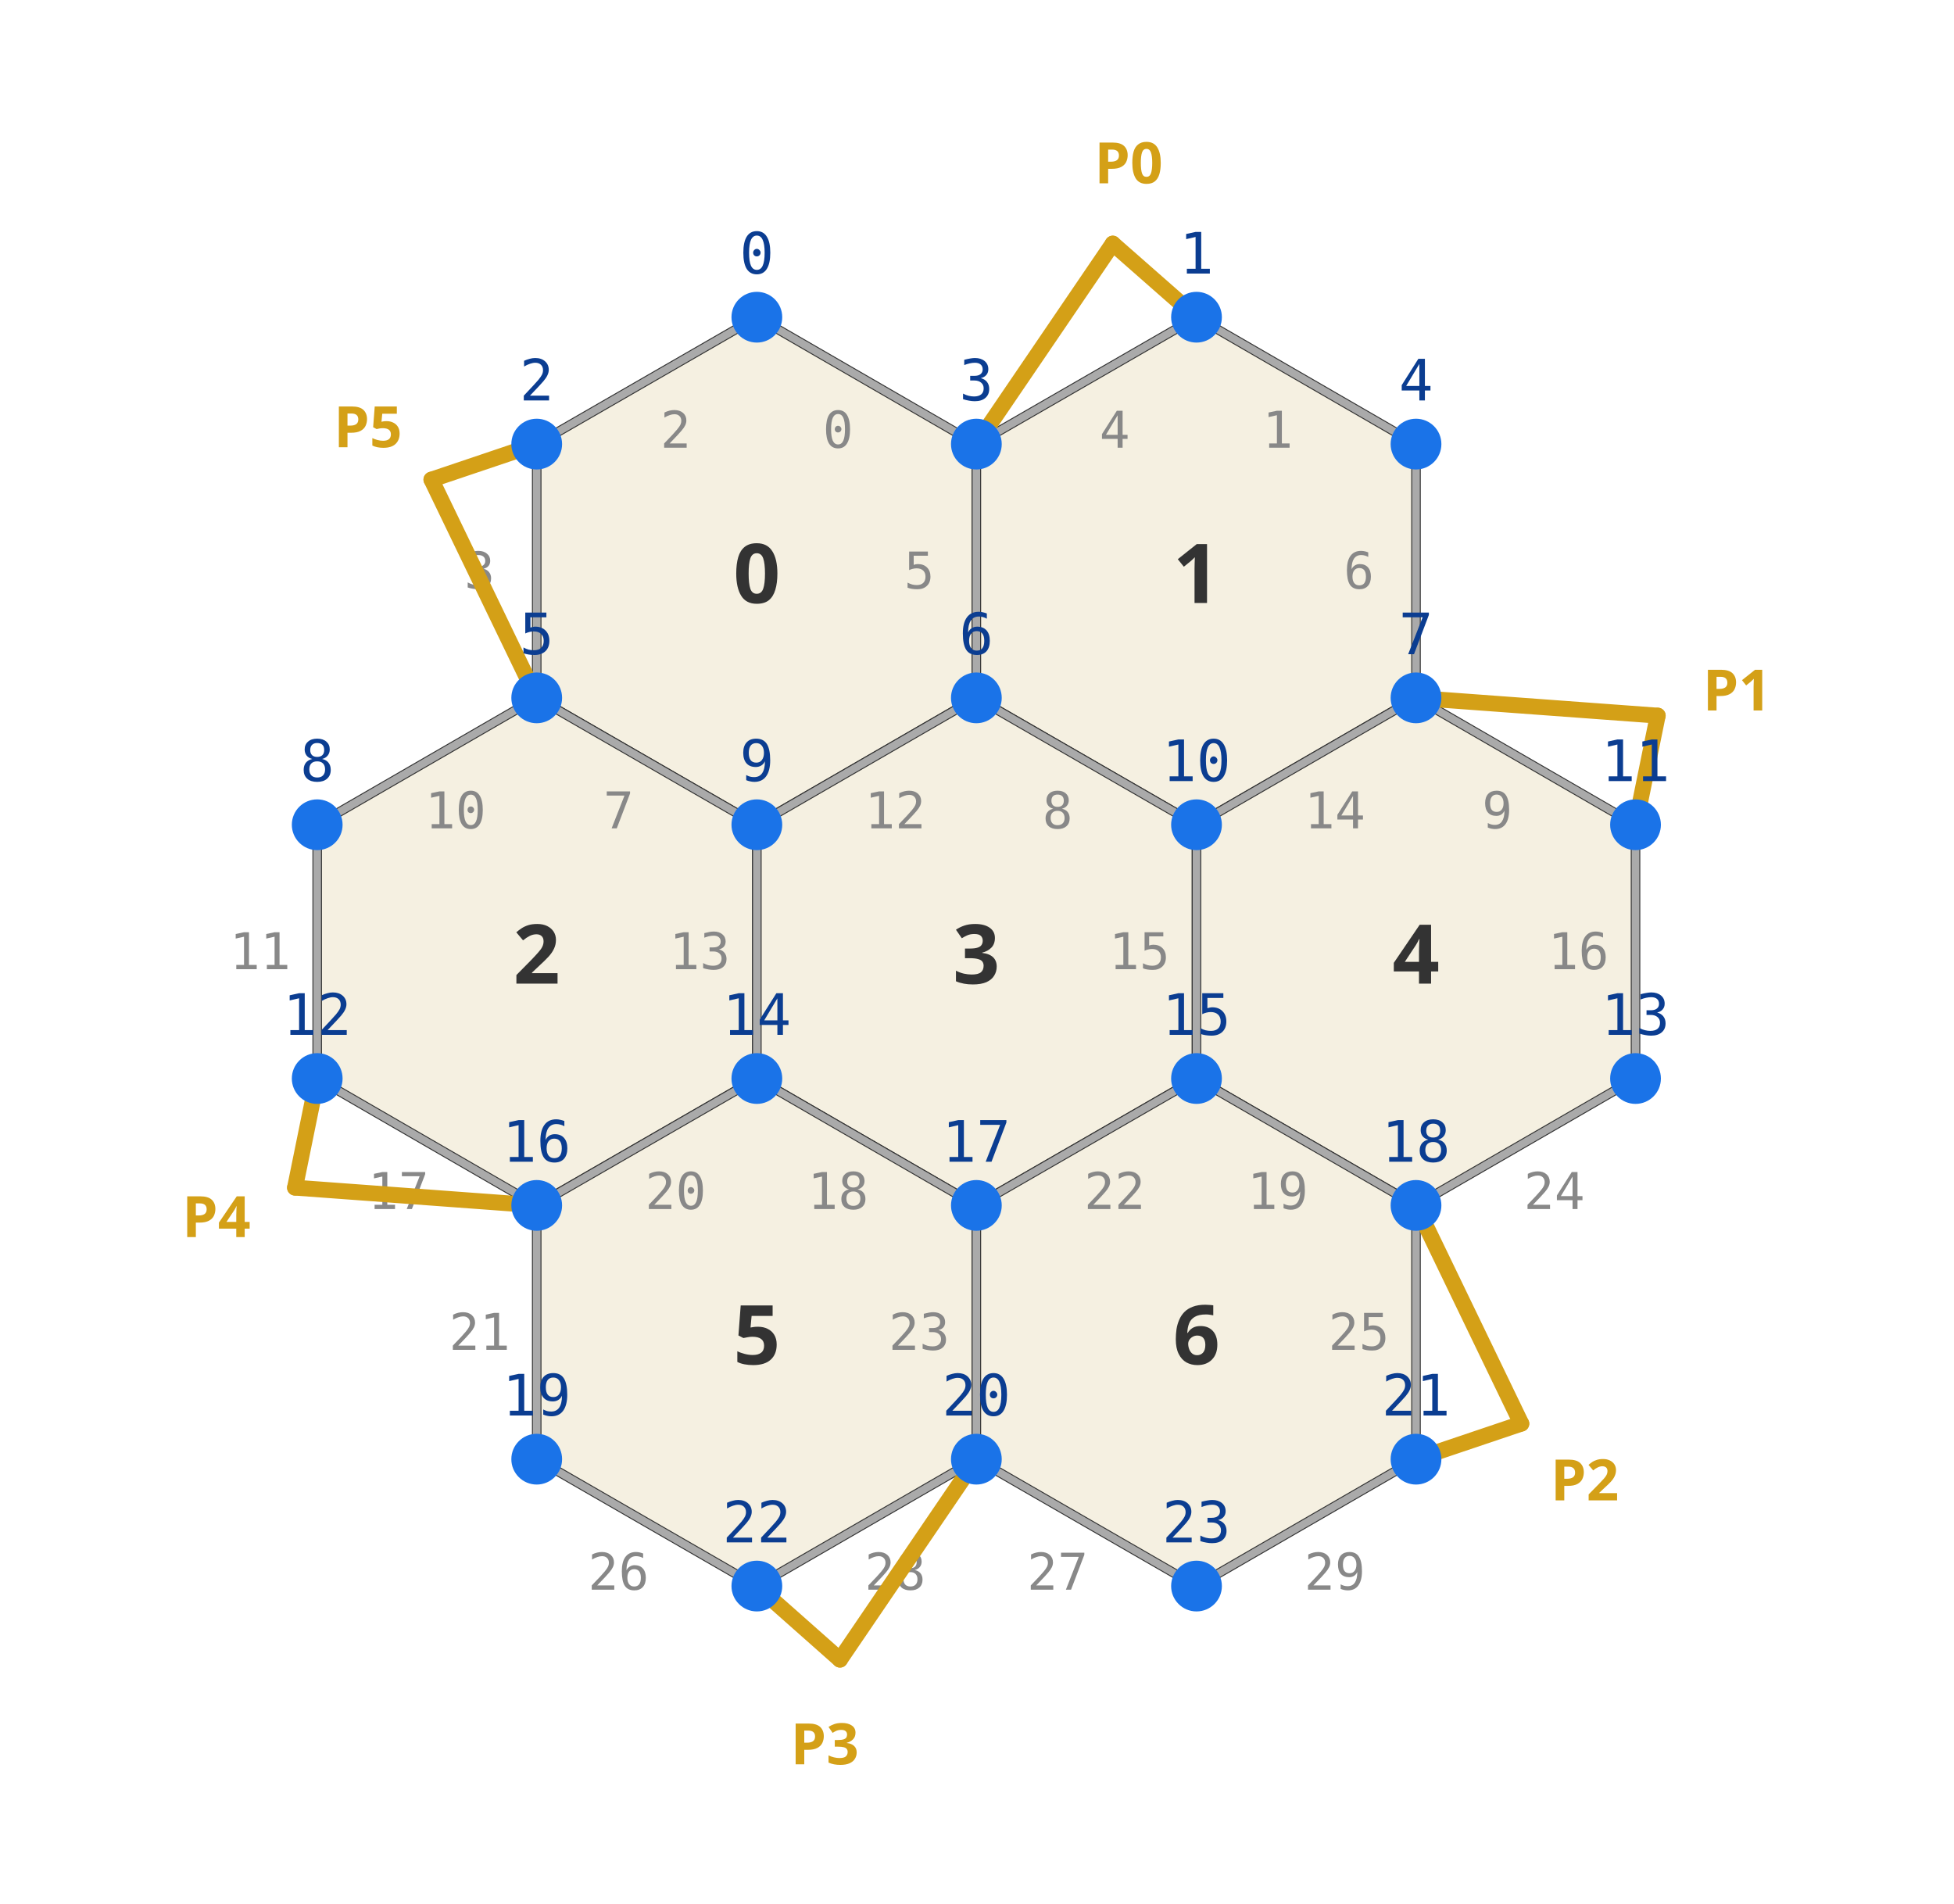
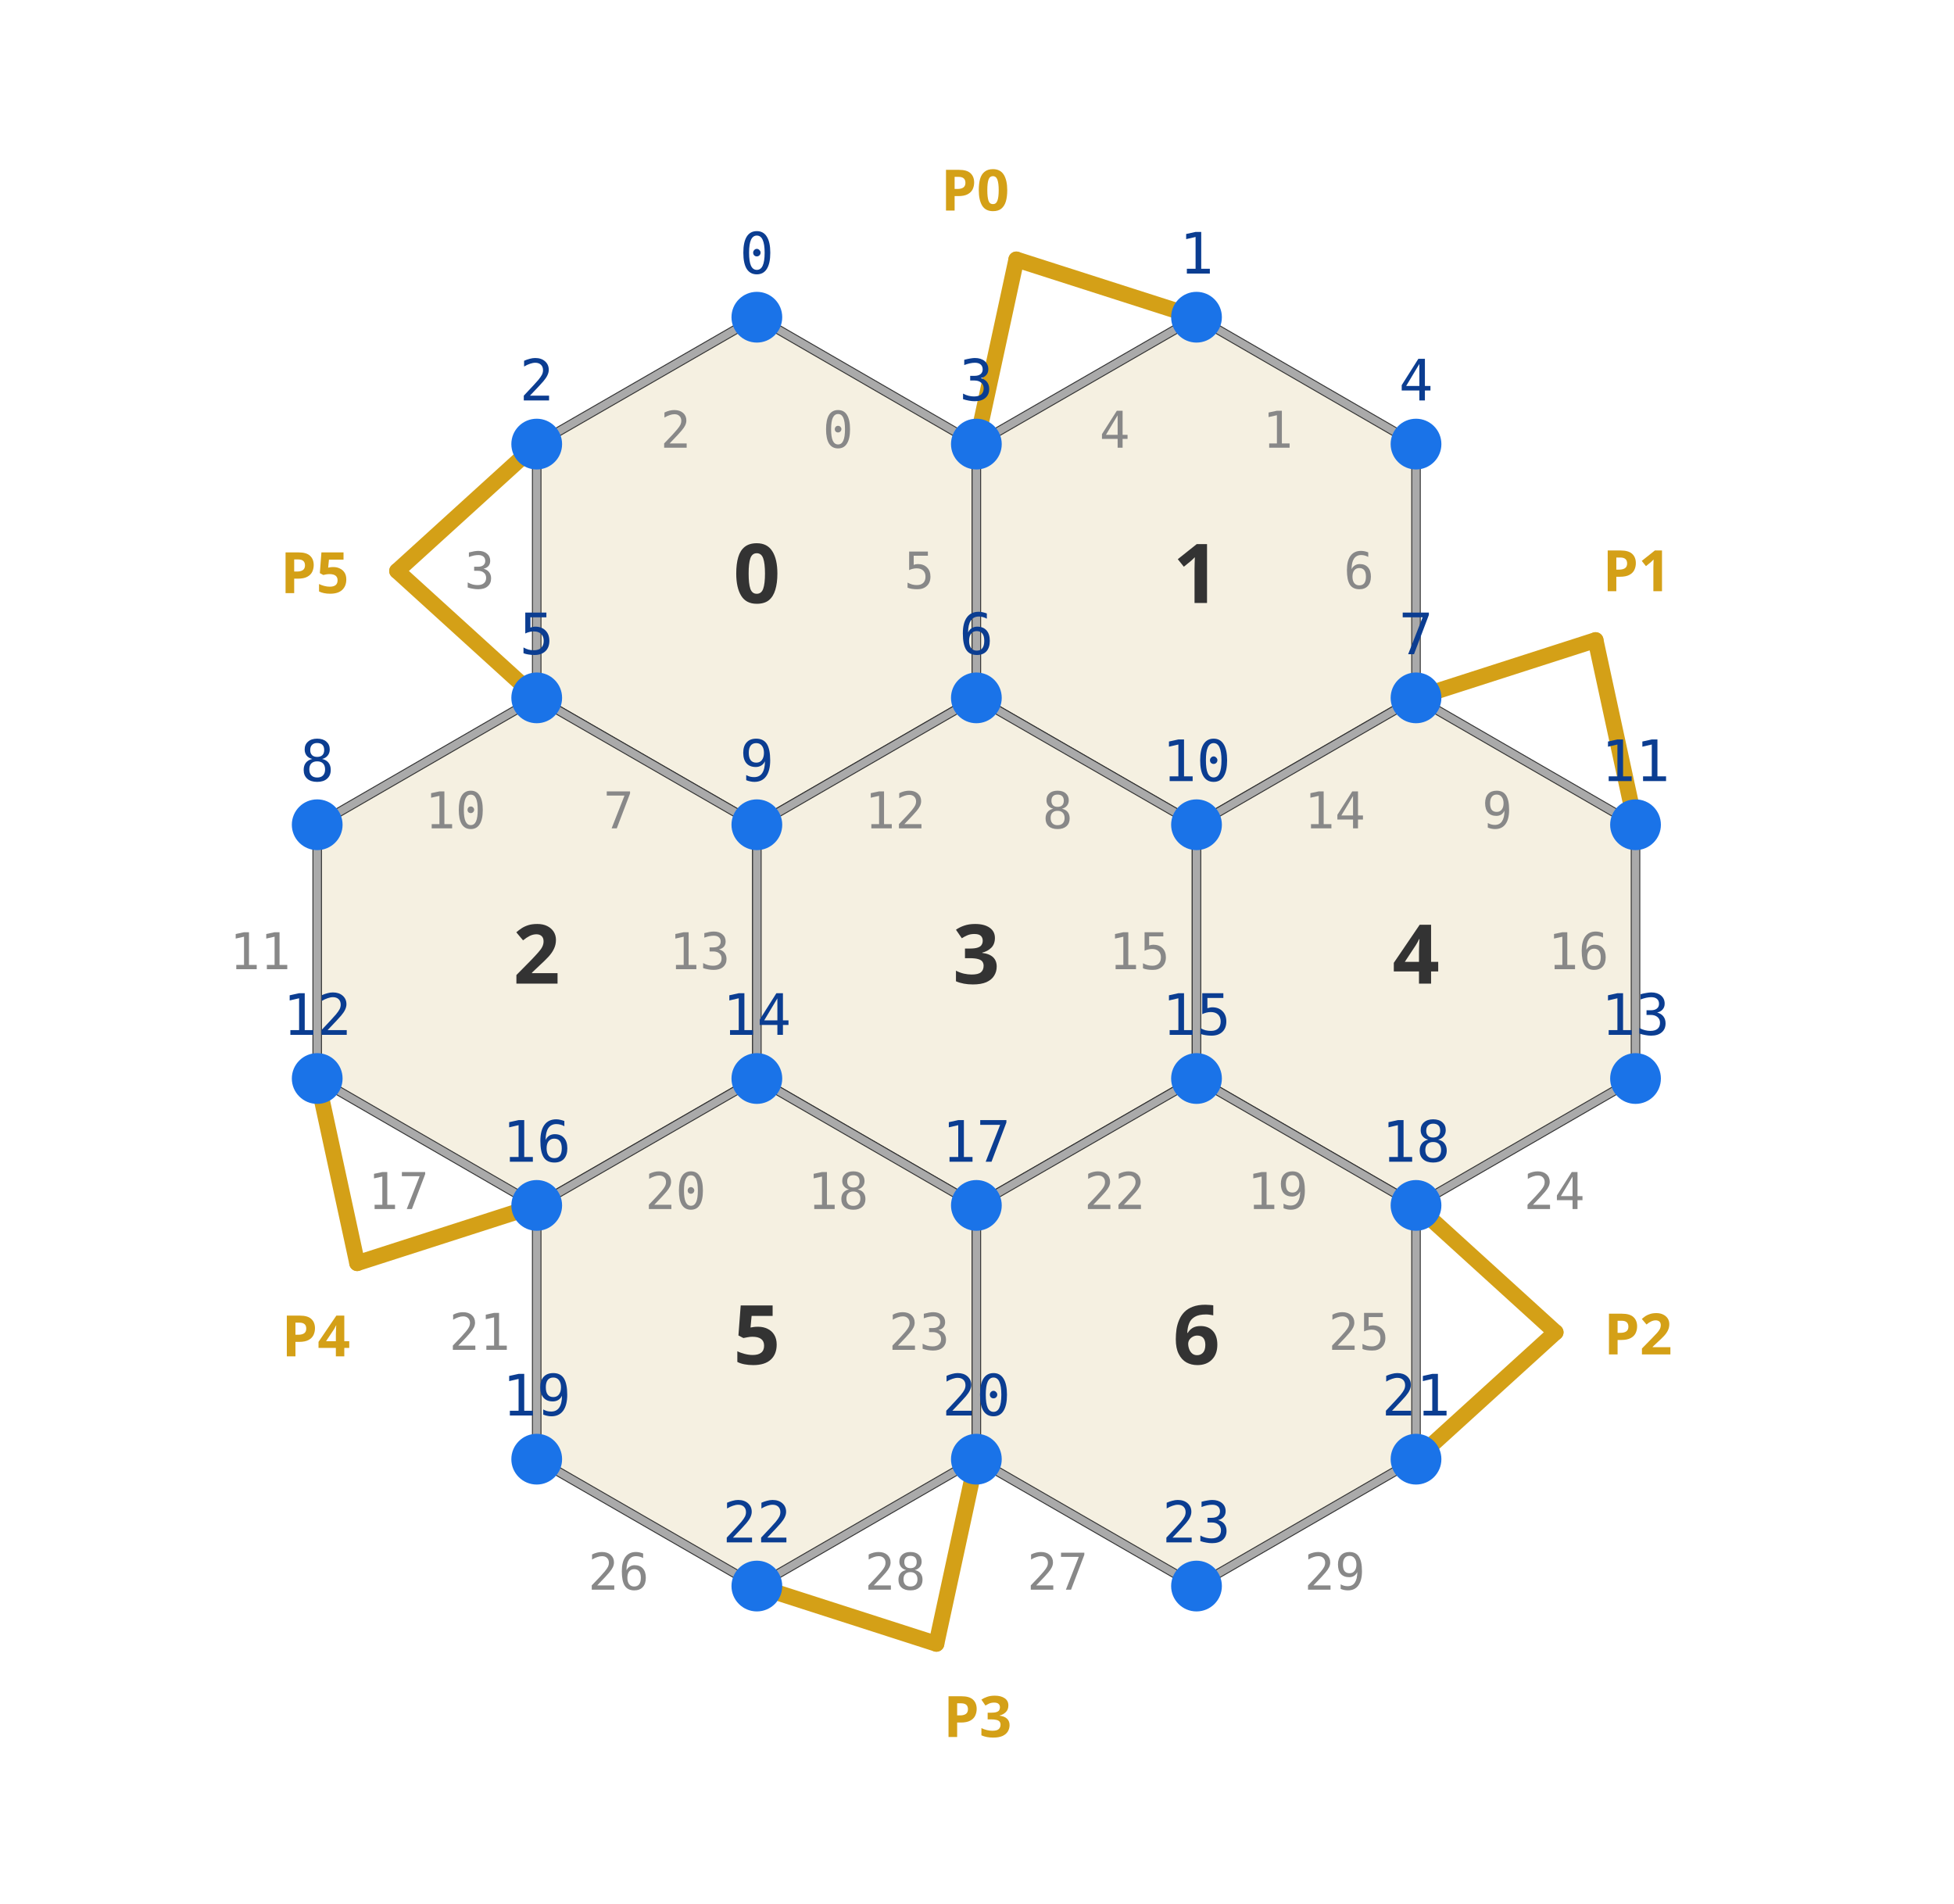
<svg xmlns="http://www.w3.org/2000/svg" width="308" height="300" viewBox="0 0 308 300" style="background:#fff">
  <style>
  .hex  { fill:#f5f0e1; stroke:#333; stroke-width:1.5; }
  .tlbl { font:bold 13px sans-serif; fill:#333; text-anchor:middle; dominant-baseline:central; }
  .vert { fill:#1a73e8; }
  .vlbl { font:9px monospace; fill:#0b3d91; text-anchor:middle; dominant-baseline:central; }
  .edge { stroke:#aaa; stroke-width:1.2; }
  .elbl { font:8px monospace; fill:#888; text-anchor:middle; dominant-baseline:central; }
  .port { stroke:#d4a017; stroke-width:2.5; stroke-linecap:round; fill:none; }
  .plbl { font:bold 9px sans-serif; fill:#d4a017; text-anchor:middle; dominant-baseline:central; }
</style>
  <polygon class="hex" points="153.9,70.0 153.9,110.0 119.3,130.0 84.6,110.0 84.6,70.0 119.3,50.0" />
  <text class="tlbl" x="119.3" y="90.0">0</text>
  <polygon class="hex" points="223.2,70.0 223.2,110.0 188.6,130.0 153.9,110.0 153.9,70.0 188.6,50.0" />
  <text class="tlbl" x="188.6" y="90.0">1</text>
  <polygon class="hex" points="119.3,130.0 119.3,170.0 84.6,190.0 50.0,170.0 50.0,130.0 84.6,110.0" />
  <text class="tlbl" x="84.6" y="150.0">2</text>
  <polygon class="hex" points="188.6,130.0 188.6,170.0 153.9,190.0 119.3,170.0 119.3,130.0 153.9,110.0" />
  <text class="tlbl" x="153.9" y="150.0">3</text>
  <polygon class="hex" points="257.8,130.0 257.8,170.0 223.2,190.0 188.6,170.0 188.6,130.0 223.2,110.0" />
  <text class="tlbl" x="223.2" y="150.0">4</text>
  <polygon class="hex" points="153.9,190.0 153.9,230.0 119.3,250.0 84.6,230.0 84.6,190.0 119.3,170.0" />
  <text class="tlbl" x="119.3" y="210.0">5</text>
  <polygon class="hex" points="223.2,190.0 223.2,230.0 188.6,250.0 153.9,230.0 153.9,190.0 188.6,170.0" />
  <text class="tlbl" x="188.6" y="210.0">6</text>
  <line class="edge" x1="119.3" y1="50.0" x2="153.9" y2="70.0" />
  <text class="elbl" x="132.1" y="67.8">0</text>
  <line class="edge" x1="188.6" y1="50.0" x2="223.2" y2="70.0" />
  <text class="elbl" x="201.4" y="67.8">1</text>
  <line class="edge" x1="84.6" y1="70.0" x2="119.3" y2="50.0" />
  <text class="elbl" x="106.5" y="67.8">2</text>
  <line class="edge" x1="84.6" y1="70.0" x2="84.6" y2="110.0" />
  <text class="elbl" x="75.6" y="90.0">3</text>
  <line class="edge" x1="153.9" y1="70.0" x2="188.6" y2="50.0" />
  <text class="elbl" x="175.7" y="67.8">4</text>
  <line class="edge" x1="153.9" y1="70.0" x2="153.9" y2="110.0" />
  <text class="elbl" x="144.9" y="90.0">5</text>
  <line class="edge" x1="223.2" y1="70.0" x2="223.2" y2="110.0" />
  <text class="elbl" x="214.2" y="90.0">6</text>
  <line class="edge" x1="84.6" y1="110.0" x2="119.3" y2="130.0" />
  <text class="elbl" x="97.5" y="127.8">7</text>
  <line class="edge" x1="153.9" y1="110.0" x2="188.6" y2="130.0" />
  <text class="elbl" x="166.7" y="127.8">8</text>
  <line class="edge" x1="223.2" y1="110.0" x2="257.8" y2="130.0" />
  <text class="elbl" x="236.0" y="127.8">9</text>
  <line class="edge" x1="50.0" y1="130.0" x2="84.6" y2="110.0" />
  <text class="elbl" x="71.8" y="127.8">10</text>
  <line class="edge" x1="50.0" y1="130.0" x2="50.0" y2="170.0" />
  <text class="elbl" x="41.0" y="150.0">11</text>
  <line class="edge" x1="119.3" y1="130.0" x2="153.9" y2="110.0" />
  <text class="elbl" x="141.1" y="127.8">12</text>
  <line class="edge" x1="119.3" y1="130.0" x2="119.3" y2="170.0" />
  <text class="elbl" x="110.3" y="150.0">13</text>
  <line class="edge" x1="188.6" y1="130.0" x2="223.2" y2="110.0" />
  <text class="elbl" x="210.4" y="127.8">14</text>
  <line class="edge" x1="188.6" y1="130.0" x2="188.6" y2="170.0" />
  <text class="elbl" x="179.6" y="150.0">15</text>
  <line class="edge" x1="257.8" y1="130.0" x2="257.8" y2="170.0" />
  <text class="elbl" x="248.8" y="150.0">16</text>
  <line class="edge" x1="50.0" y1="170.0" x2="84.6" y2="190.0" />
  <text class="elbl" x="62.8" y="187.8">17</text>
  <line class="edge" x1="119.3" y1="170.0" x2="153.9" y2="190.0" />
  <text class="elbl" x="132.1" y="187.8">18</text>
  <line class="edge" x1="188.6" y1="170.0" x2="223.2" y2="190.0" />
  <text class="elbl" x="201.4" y="187.8">19</text>
  <line class="edge" x1="84.6" y1="190.0" x2="119.3" y2="170.0" />
  <text class="elbl" x="106.5" y="187.8">20</text>
  <line class="edge" x1="84.6" y1="190.0" x2="84.6" y2="230.0" />
  <text class="elbl" x="75.6" y="210.0">21</text>
  <line class="edge" x1="153.9" y1="190.0" x2="188.6" y2="170.0" />
  <text class="elbl" x="175.7" y="187.8">22</text>
  <line class="edge" x1="153.9" y1="190.0" x2="153.9" y2="230.0" />
  <text class="elbl" x="144.9" y="210.0">23</text>
  <line class="edge" x1="223.2" y1="190.0" x2="257.8" y2="170.0" />
  <text class="elbl" x="245.0" y="187.8">24</text>
  <line class="edge" x1="223.2" y1="190.0" x2="223.2" y2="230.0" />
  <text class="elbl" x="214.2" y="210.0">25</text>
  <line class="edge" x1="84.6" y1="230.0" x2="119.3" y2="250.0" />
  <text class="elbl" x="97.5" y="247.8">26</text>
  <line class="edge" x1="153.9" y1="230.0" x2="188.6" y2="250.0" />
  <text class="elbl" x="166.7" y="247.8">27</text>
  <line class="edge" x1="119.3" y1="250.0" x2="153.9" y2="230.0" />
  <text class="elbl" x="141.1" y="247.8">28</text>
  <line class="edge" x1="188.6" y1="250.0" x2="223.2" y2="230.0" />
  <text class="elbl" x="210.4" y="247.8">29</text>
-   <line class="port" x1="175.4" y1="38.4" x2="153.9" y2="70.0" />
-   <line class="port" x1="175.4" y1="38.4" x2="188.6" y2="50.0" />
-   <text class="plbl" x="177.9" y="25.4">P0</text>
-   <line class="port" x1="261.3" y1="112.8" x2="223.2" y2="110.0" />
-   <line class="port" x1="261.3" y1="112.8" x2="257.8" y2="130.0" />
-   <text class="plbl" x="273.8" y="108.5">P1</text>
-   <line class="port" x1="239.8" y1="224.4" x2="223.2" y2="190.0" />
-   <line class="port" x1="239.8" y1="224.4" x2="223.2" y2="230.0" />
-   <text class="plbl" x="249.8" y="233.0">P2</text>
-   <line class="port" x1="132.4" y1="261.6" x2="153.9" y2="230.0" />
-   <line class="port" x1="132.4" y1="261.6" x2="119.3" y2="250.0" />
-   <text class="plbl" x="130.0" y="274.6">P3</text>
-   <line class="port" x1="46.5" y1="187.2" x2="84.6" y2="190.0" />
-   <line class="port" x1="46.5" y1="187.2" x2="50.0" y2="170.0" />
-   <text class="plbl" x="34.1" y="191.5">P4</text>
-   <line class="port" x1="68.0" y1="75.6" x2="84.6" y2="110.0" />
-   <line class="port" x1="68.0" y1="75.6" x2="84.6" y2="70.0" />
-   <text class="plbl" x="58.0" y="67.0">P5</text>
+   <line class="port" x1="160.2" y1="40.9" x2="153.9" y2="70.0" />
+   <line class="port" x1="160.2" y1="40.9" x2="188.6" y2="50.0" />
+   <text class="plbl" x="153.7" y="29.7">P0</text>
+   <line class="port" x1="251.5" y1="100.9" x2="223.2" y2="110.0" />
+   <line class="port" x1="251.5" y1="100.9" x2="257.8" y2="130.0" />
+   <text class="plbl" x="258.0" y="89.7">P1</text>
+   <line class="port" x1="245.2" y1="210.0" x2="223.2" y2="190.0" />
+   <line class="port" x1="245.2" y1="210.0" x2="223.2" y2="230.0" />
+   <text class="plbl" x="258.2" y="210.0">P2</text>
+   <line class="port" x1="147.6" y1="259.1" x2="153.9" y2="230.0" />
+   <line class="port" x1="147.6" y1="259.1" x2="119.3" y2="250.0" />
+   <text class="plbl" x="154.1" y="270.3">P3</text>
+   <line class="port" x1="56.3" y1="199.1" x2="84.6" y2="190.0" />
+   <line class="port" x1="56.3" y1="199.1" x2="50.0" y2="170.0" />
+   <text class="plbl" x="49.8" y="210.3">P4</text>
+   <line class="port" x1="62.6" y1="90.0" x2="84.6" y2="110.0" />
+   <line class="port" x1="62.6" y1="90.0" x2="84.6" y2="70.0" />
+   <text class="plbl" x="49.6" y="90.0">P5</text>
  <circle class="vert" cx="119.3" cy="50.0" r="4" />
  <text class="vlbl" x="119.3" y="40.0">0</text>
  <circle class="vert" cx="188.6" cy="50.0" r="4" />
  <text class="vlbl" x="188.6" y="40.0">1</text>
  <circle class="vert" cx="84.6" cy="70.0" r="4" />
  <text class="vlbl" x="84.6" y="60.0">2</text>
  <circle class="vert" cx="153.9" cy="70.0" r="4" />
  <text class="vlbl" x="153.9" y="60.0">3</text>
  <circle class="vert" cx="223.2" cy="70.0" r="4" />
  <text class="vlbl" x="223.2" y="60.0">4</text>
  <circle class="vert" cx="84.6" cy="110.0" r="4" />
  <text class="vlbl" x="84.6" y="100.0">5</text>
  <circle class="vert" cx="153.9" cy="110.0" r="4" />
  <text class="vlbl" x="153.9" y="100.0">6</text>
  <circle class="vert" cx="223.2" cy="110.0" r="4" />
  <text class="vlbl" x="223.2" y="100.0">7</text>
  <circle class="vert" cx="50.0" cy="130.0" r="4" />
  <text class="vlbl" x="50.0" y="120.0">8</text>
  <circle class="vert" cx="119.3" cy="130.0" r="4" />
  <text class="vlbl" x="119.3" y="120.0">9</text>
  <circle class="vert" cx="188.6" cy="130.0" r="4" />
  <text class="vlbl" x="188.6" y="120.0">10</text>
  <circle class="vert" cx="257.8" cy="130.0" r="4" />
  <text class="vlbl" x="257.8" y="120.0">11</text>
  <circle class="vert" cx="50.0" cy="170.0" r="4" />
  <text class="vlbl" x="50.0" y="160.0">12</text>
  <circle class="vert" cx="257.8" cy="170.0" r="4" />
  <text class="vlbl" x="257.8" y="160.0">13</text>
  <circle class="vert" cx="119.3" cy="170.0" r="4" />
  <text class="vlbl" x="119.3" y="160.0">14</text>
  <circle class="vert" cx="188.6" cy="170.0" r="4" />
  <text class="vlbl" x="188.6" y="160.0">15</text>
  <circle class="vert" cx="84.6" cy="190.0" r="4" />
  <text class="vlbl" x="84.6" y="180.0">16</text>
  <circle class="vert" cx="153.9" cy="190.0" r="4" />
  <text class="vlbl" x="153.9" y="180.0">17</text>
  <circle class="vert" cx="223.2" cy="190.0" r="4" />
  <text class="vlbl" x="223.2" y="180.0">18</text>
  <circle class="vert" cx="84.6" cy="230.0" r="4" />
  <text class="vlbl" x="84.6" y="220.0">19</text>
  <circle class="vert" cx="153.9" cy="230.0" r="4" />
  <text class="vlbl" x="153.9" y="220.0">20</text>
  <circle class="vert" cx="223.2" cy="230.0" r="4" />
  <text class="vlbl" x="223.2" y="220.0">21</text>
  <circle class="vert" cx="119.3" cy="250.0" r="4" />
  <text class="vlbl" x="119.3" y="240.0">22</text>
  <circle class="vert" cx="188.6" cy="250.0" r="4" />
  <text class="vlbl" x="188.6" y="240.0">23</text>
</svg>
